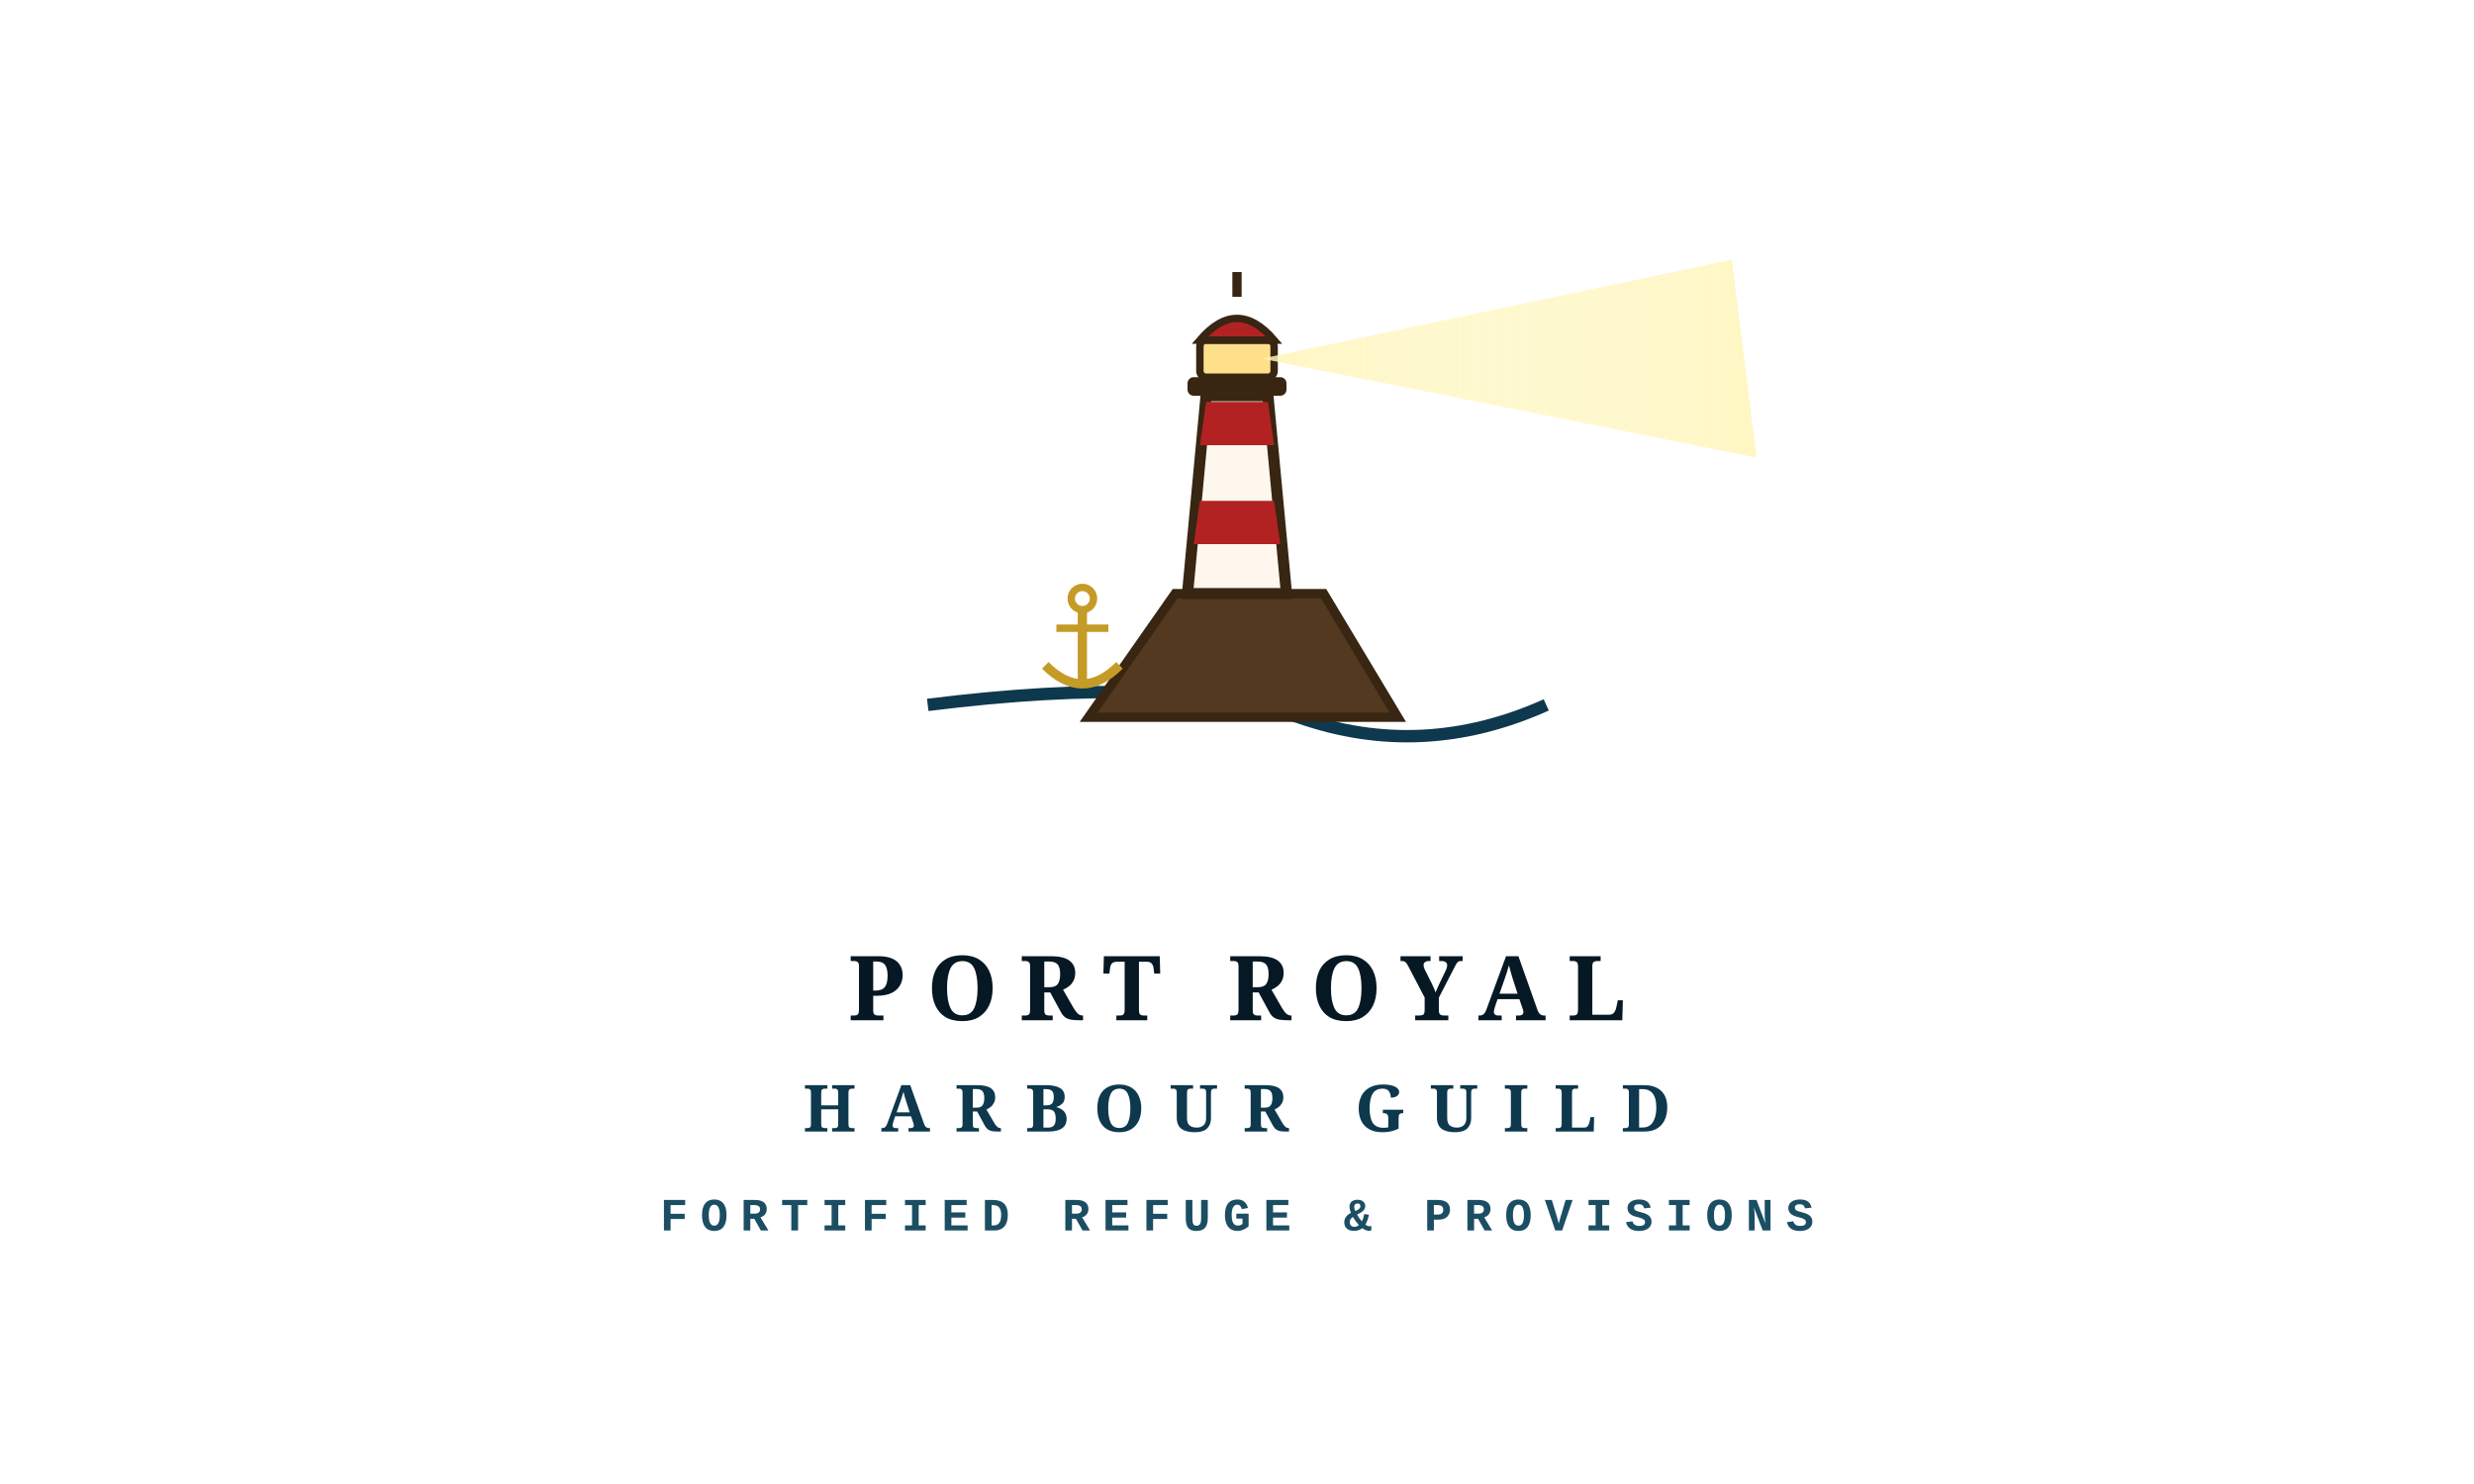
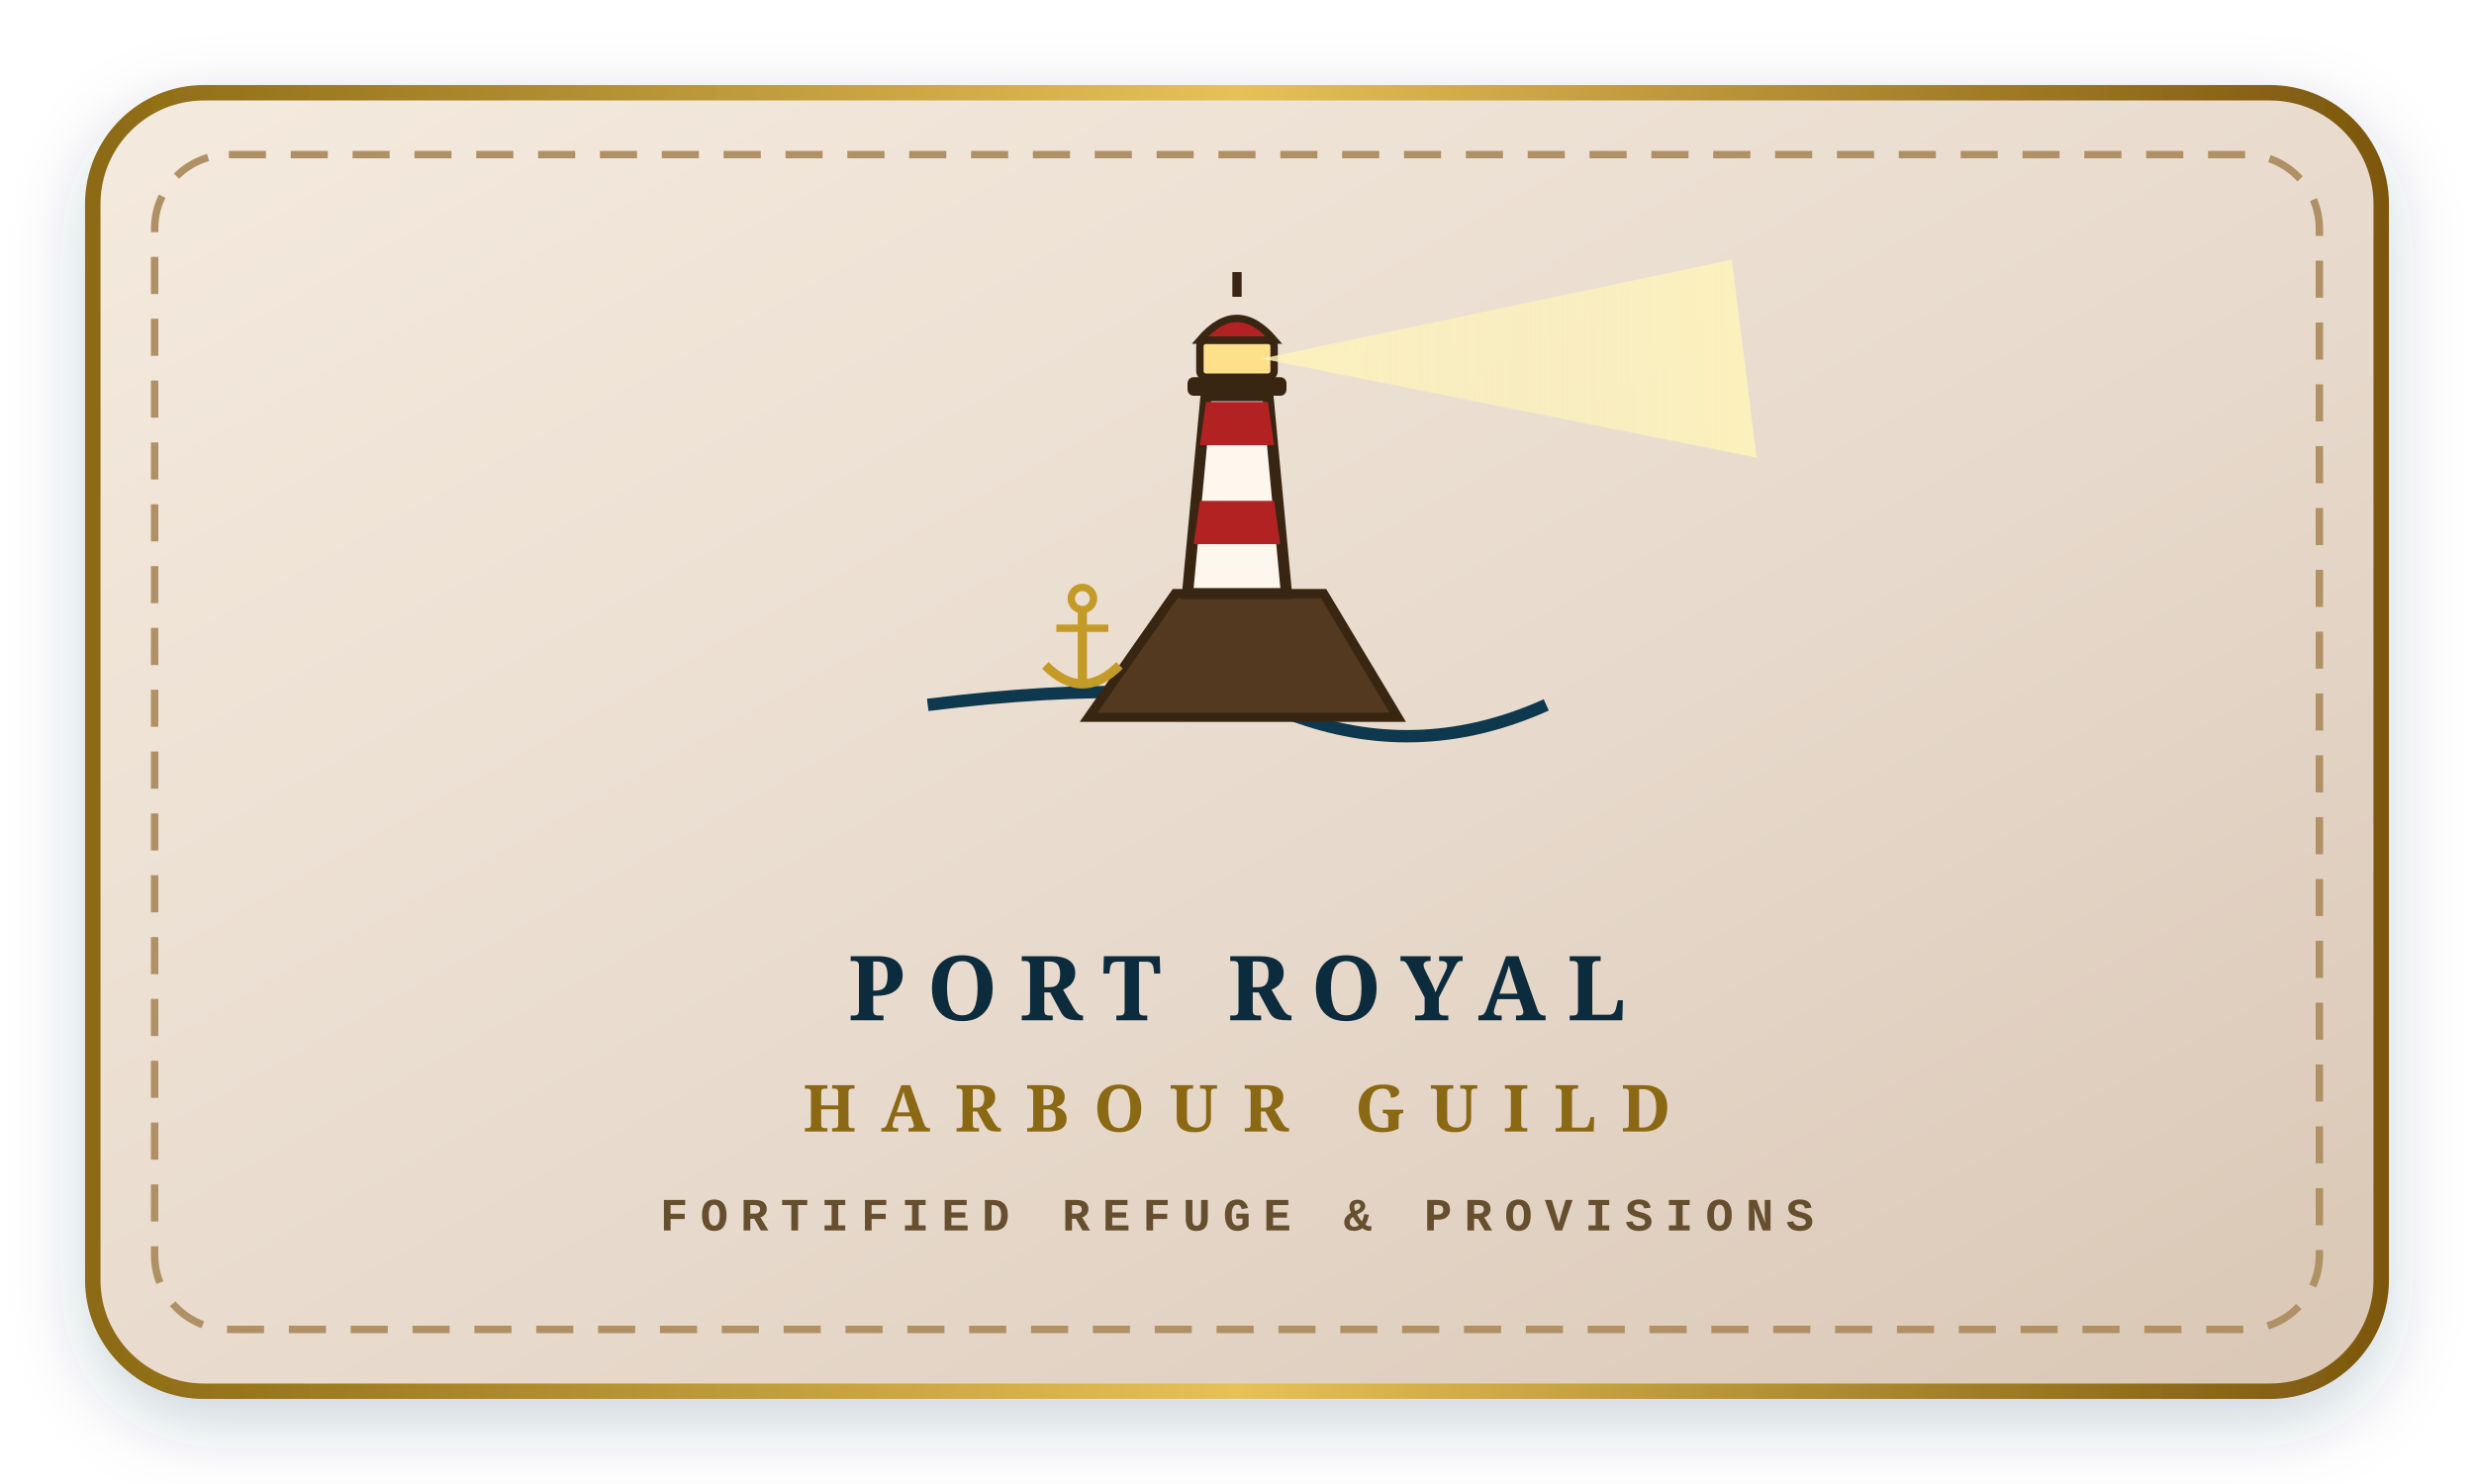
<svg xmlns="http://www.w3.org/2000/svg" viewBox="0 0 400 240" width="400" height="240">
  <defs>
-     <linearGradient id="oceanPlacque" x1="0%" y1="0%" x2="100%" y2="100%">
-       <stop offset="0%" stop-color="#E1EEF0" />
-       <stop offset="50%" stop-color="#CFE5E8" />
-       <stop offset="100%" stop-color="#B7D7DC" />
-     </linearGradient>
    <linearGradient id="harbourBg" x1="0%" y1="0%" x2="100%" y2="100%">
      <stop offset="0%" stop-color="#F5EADE" />
      <stop offset="50%" stop-color="#E9DCCF" />
      <stop offset="100%" stop-color="#DAC7B5" />
    </linearGradient>
    <linearGradient id="goldBrass" x1="0%" y1="0%" x2="100%" y2="0%">
      <stop offset="0%" stop-color="#8B6914" />
      <stop offset="50%" stop-color="#E5C158" />
      <stop offset="100%" stop-color="#7B560D" />
    </linearGradient>
    <linearGradient id="lightBeam" x1="0%" y1="0%" x2="100%" y2="0%">
      <stop offset="0%" stop-color="#FFF5B8" stop-opacity="0.85" />
      <stop offset="100%" stop-color="#FFF5B8" stop-opacity="0.0" />
    </linearGradient>
    <filter id="portShadow" x="-10%" y="-10%" width="120%" height="120%">
      <feDropShadow dx="0" dy="4" stdDeviation="6" flood-color="#0E384D" flood-opacity="0.2" />
    </filter>
  </defs>
+   <rect x="15" y="15" width="370" height="210" rx="18" fill="url(#harbourBg)" stroke="url(#goldBrass)" stroke-width="2.5" filter="url(#portShadow)" />
+   <rect x="25" y="25" width="350" height="190" rx="12" fill="none" stroke="#AF9165" stroke-width="1.2" stroke-dasharray="6,4" />
  <g transform="translate(200, 84)">
    <path d="M -50 30 Q -10 25, 10 32 T 50 30" fill="none" stroke="#0E384D" stroke-width="2" />
    <polygon points="-24,32 -10,12 14,12 26,32" fill="#523920" stroke="#382512" stroke-width="1.5" />
    <polygon points="-8,12 -5,-20 5,-20 8,12" fill="#FDF7ED" stroke="#382512" stroke-width="1.8" />
    <polygon points="-7,4 -6,-3 6,-3 7,4" fill="#B22222" />
    <polygon points="-6,-12 -5,-19 5,-19 6,-12" fill="#B22222" />
    <rect x="-8" y="-23" width="16" height="3" rx="1" fill="#382512" />
    <rect x="-6" y="-29" width="12" height="6" rx="1" fill="#FEE08B" stroke="#382512" stroke-width="1.2" />
    <path d="M -6 -29 Q 0 -36, 6 -29 Z" fill="#B22222" stroke="#382512" stroke-width="1.2" />
    <line x1="0" y1="-36" x2="0" y2="-40" stroke="#382512" stroke-width="1.5" />
    <polygon points="4,-26 80,-42 84,-10 4,-26" fill="url(#lightBeam)" />
    <polygon points="-4,-26 -80,-42 -84,-10 -4,-26" fill="url(#lightBeam)" transform="scale(-1, 1)" />
    <g transform="translate(-25, 20) scale(0.6)">
      <circle cx="0" cy="-12" r="3" fill="none" stroke="#C59B27" stroke-width="2" />
      <line x1="0" y1="-9" x2="0" y2="12" stroke="#C59B27" stroke-width="2.5" />
      <line x1="-7" y1="-4" x2="7" y2="-4" stroke="#C59B27" stroke-width="2" />
      <path d="M -10 6 Q 0 16, 10 6" fill="none" stroke="#C59B27" stroke-width="2.5" />
    </g>
  </g>
-   <text x="200" y="165" text-anchor="middle" font-family="'Cinzel', Georgia, serif" font-size="14.5" font-weight="800" fill="#061824" letter-spacing="3.5">PORT ROYAL</text>
-   <text x="200" y="183" text-anchor="middle" font-family="'Cinzel', Georgia, serif" font-size="10.5" font-weight="700" fill="#0E384D" letter-spacing="4">HARBOUR GUILD</text>
-   <text x="200" y="199" text-anchor="middle" font-family="'Courier New', monospace" font-size="7.5" font-weight="600" fill="#1C4E63" letter-spacing="2">FORTIFIED REFUGE &amp; PROVISIONS</text>
+   <text x="200" y="165" text-anchor="middle" font-family="'Cinzel', Georgia, serif" font-size="14.5" font-weight="800" fill="#0C2B3D" letter-spacing="3.5">PORT ROYAL</text>
+   <text x="200" y="183" text-anchor="middle" font-family="'Cinzel', Georgia, serif" font-size="10.5" font-weight="700" fill="#8B6914" letter-spacing="4">HARBOUR GUILD</text>
+   <text x="200" y="199" text-anchor="middle" font-family="'Courier New', monospace" font-size="7.5" font-weight="600" fill="#654F2E" letter-spacing="2">FORTIFIED REFUGE &amp; PROVISIONS</text>
</svg>
